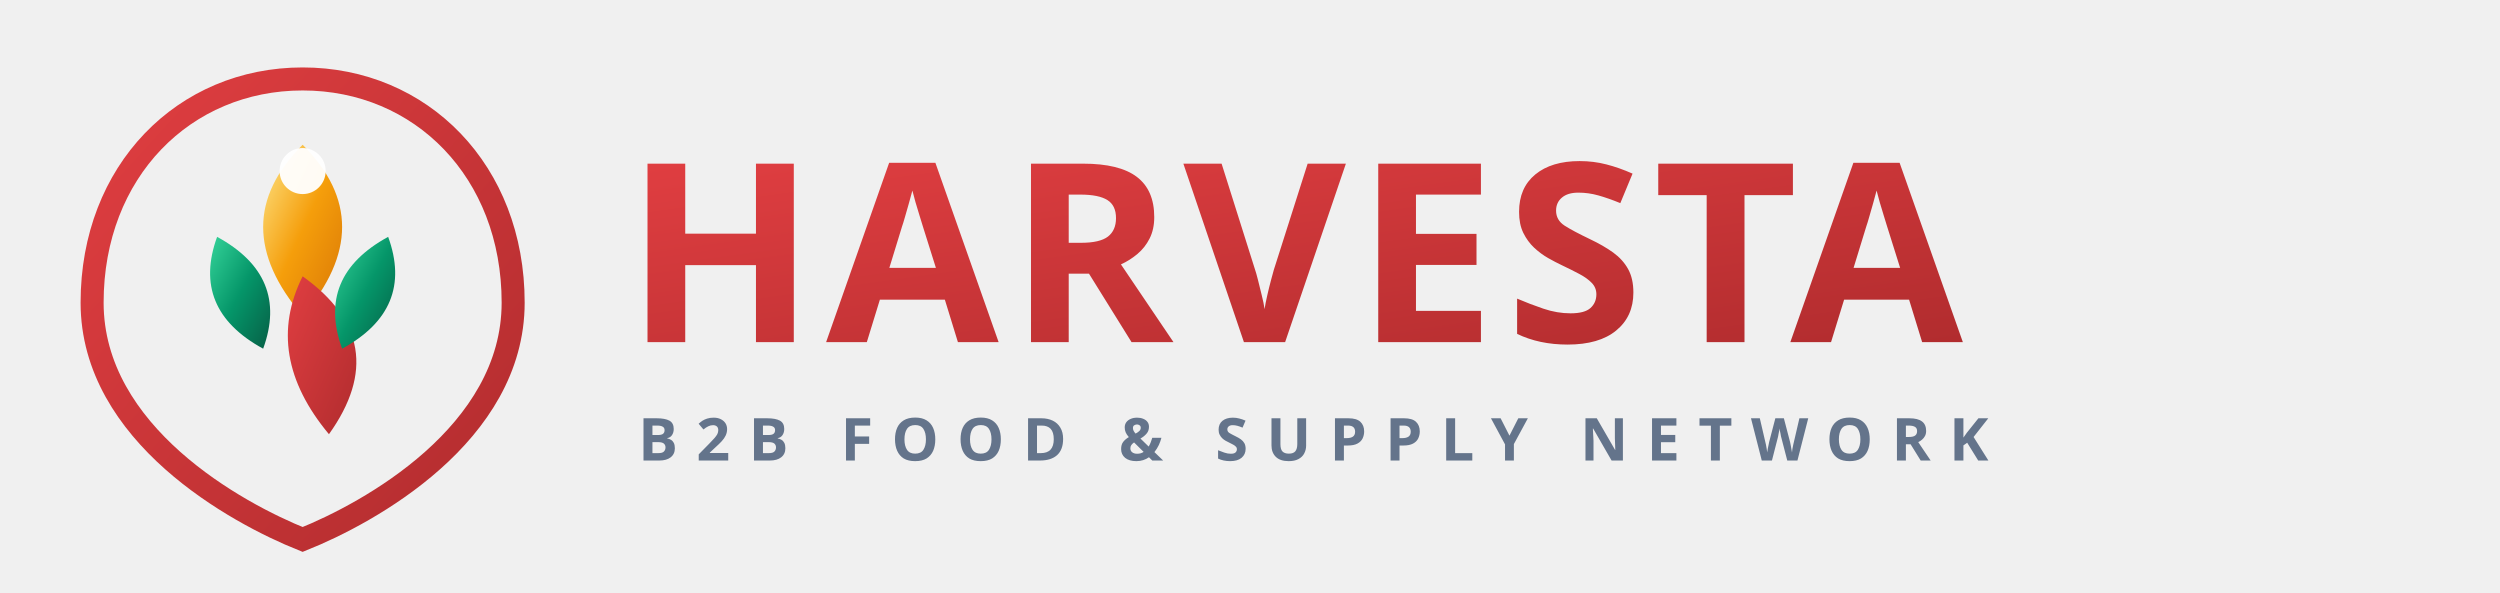
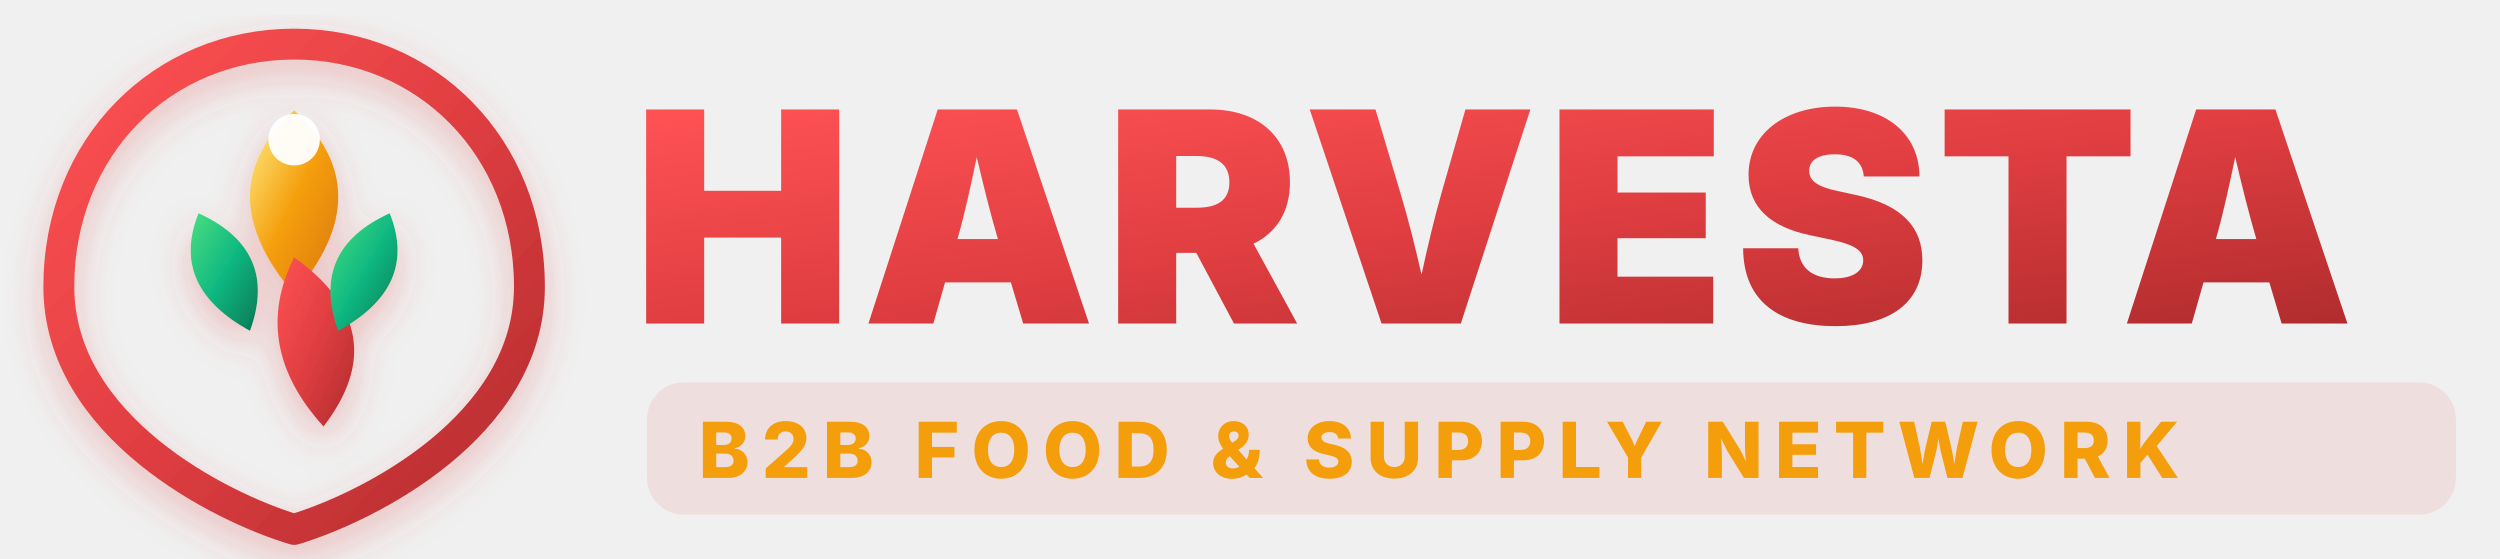
- <svg xmlns="http://www.w3.org/2000/svg" viewBox="0 0 380 90" fill="none">
+ <svg xmlns="http://www.w3.org/2000/svg" viewBox="0 0 340 76" fill="none">
  <defs>
-     <linearGradient id="harvesta-gold" x1="0%" y1="0%" x2="100%" y2="100%">
-       <stop offset="0%" stop-color="#FDE68A" />
+     <linearGradient id="h-gold" x1="0%" y1="0%" x2="100%" y2="100%">
+       <stop offset="0%" stop-color="#FEF08A" />
      <stop offset="50%" stop-color="#F59E0B" />
      <stop offset="100%" stop-color="#D97706" />
    </linearGradient>
-     <linearGradient id="harvesta-crimson" x1="0%" y1="0%" x2="100%" y2="100%">
-       <stop offset="0%" stop-color="#E03E41" />
+     <linearGradient id="h-crimson" x1="0%" y1="0%" x2="100%" y2="100%">
+       <stop offset="0%" stop-color="#FF5255" />
+       <stop offset="50%" stop-color="#E03E41" />
      <stop offset="100%" stop-color="#B12C2E" />
    </linearGradient>
-     <linearGradient id="harvesta-emerald" x1="0%" y1="0%" x2="100%" y2="100%">
-       <stop offset="0%" stop-color="#34D399" />
-       <stop offset="50%" stop-color="#059669" />
-       <stop offset="100%" stop-color="#065F46" />
+     <linearGradient id="h-emerald" x1="0%" y1="0%" x2="100%" y2="100%">
+       <stop offset="0%" stop-color="#4ADE80" />
+       <stop offset="50%" stop-color="#10B981" />
+       <stop offset="100%" stop-color="#047857" />
    </linearGradient>
+     <filter id="h-glow" x="-15%" y="-15%" width="130%" height="130%">
+       <feDropShadow dx="0" dy="2" stdDeviation="2.5" flood-color="#E03E41" flood-opacity="0.3" />
+     </filter>
  </defs>
-   <g transform="translate(10, 8)">
-     <path d="M36 4 C54 4, 68 18, 68 38 C68 58, 46 70, 36 74 C26 70, 4 58, 4 38 C4 18, 18 4, 36 4 Z" fill="none" stroke="url(#harvesta-crimson)" stroke-width="3.5" stroke-linecap="round" />
-     <path d="M36 14 Q48 26 36 40 Q24 26 36 14 Z" fill="url(#harvesta-gold)" />
-     <path d="M36 34 Q50 44 40 58 Q30 46 36 34 Z" fill="url(#harvesta-crimson)" />
-     <path d="M23 28 Q34 34 30 45 Q19 39 23 28 Z" fill="url(#harvesta-emerald)" />
-     <path d="M49 28 Q38 34 42 45 Q53 39 49 28 Z" fill="url(#harvesta-emerald)" />
-     <circle cx="36" cy="18" r="3.5" fill="#FFF" opacity="0.95" />
+   <g transform="translate(6, 4)" filter="url(#h-glow)">
+     <path d="M34 2 C52 2, 66 16, 66 35 C66 54, 44 65, 34 68 C24 65, 2 54, 2 35 C2 16, 16 2, 34 2 Z" fill="none" stroke="url(#h-crimson)" stroke-width="4.2" stroke-linecap="round" stroke-linejoin="round" />
+     <path d="M34 11 Q46 22 34 36 Q22 22 34 11 Z" fill="url(#h-gold)" />
+     <path d="M34 31 Q48 41 38 54 Q28 43 34 31 Z" fill="url(#h-crimson)" />
+     <path d="M21 25 Q32 30 28 41 Q17 35 21 25 Z" fill="url(#h-emerald)" />
+     <path d="M47 25 Q36 30 40 41 Q51 35 47 25 Z" fill="url(#h-emerald)" />
+     <circle cx="34" cy="15" r="3.5" fill="#FFFFFF" opacity="0.95" />
  </g>
-   <g transform="translate(95, 52)">
-     <text x="0" y="0" font-family="'Segoe UI', system-ui, -apple-system, sans-serif" font-size="38" font-weight="900" letter-spacing="1.5" fill="url(#harvesta-crimson)">HARVESTA</text>
-     <text x="2" y="18" font-family="'Segoe UI', system-ui, -apple-system, sans-serif" font-size="9" font-weight="700" letter-spacing="2.8" fill="#64748B">B2B FOOD &amp; SUPPLY NETWORK</text>
+   <g transform="translate(86, 44)">
+     <text x="0" y="0" font-family="'Inter', 'Segoe UI', system-ui, -apple-system, sans-serif" font-size="40" font-weight="900" letter-spacing="1.2" fill="url(#h-crimson)">
+       HARVESTA
+     </text>
+     <g transform="translate(2, 8)">
+       <rect x="0" y="0" width="246" height="18" rx="5" fill="rgba(224,62,65,0.1)" />
+       <text x="7" y="13" font-family="'Inter', 'Segoe UI', system-ui, -apple-system, sans-serif" font-size="10.5" font-weight="800" letter-spacing="1.6" fill="#F59E0B">
+         B2B FOOD &amp; SUPPLY NETWORK
+       </text>
+     </g>
  </g>
</svg>
